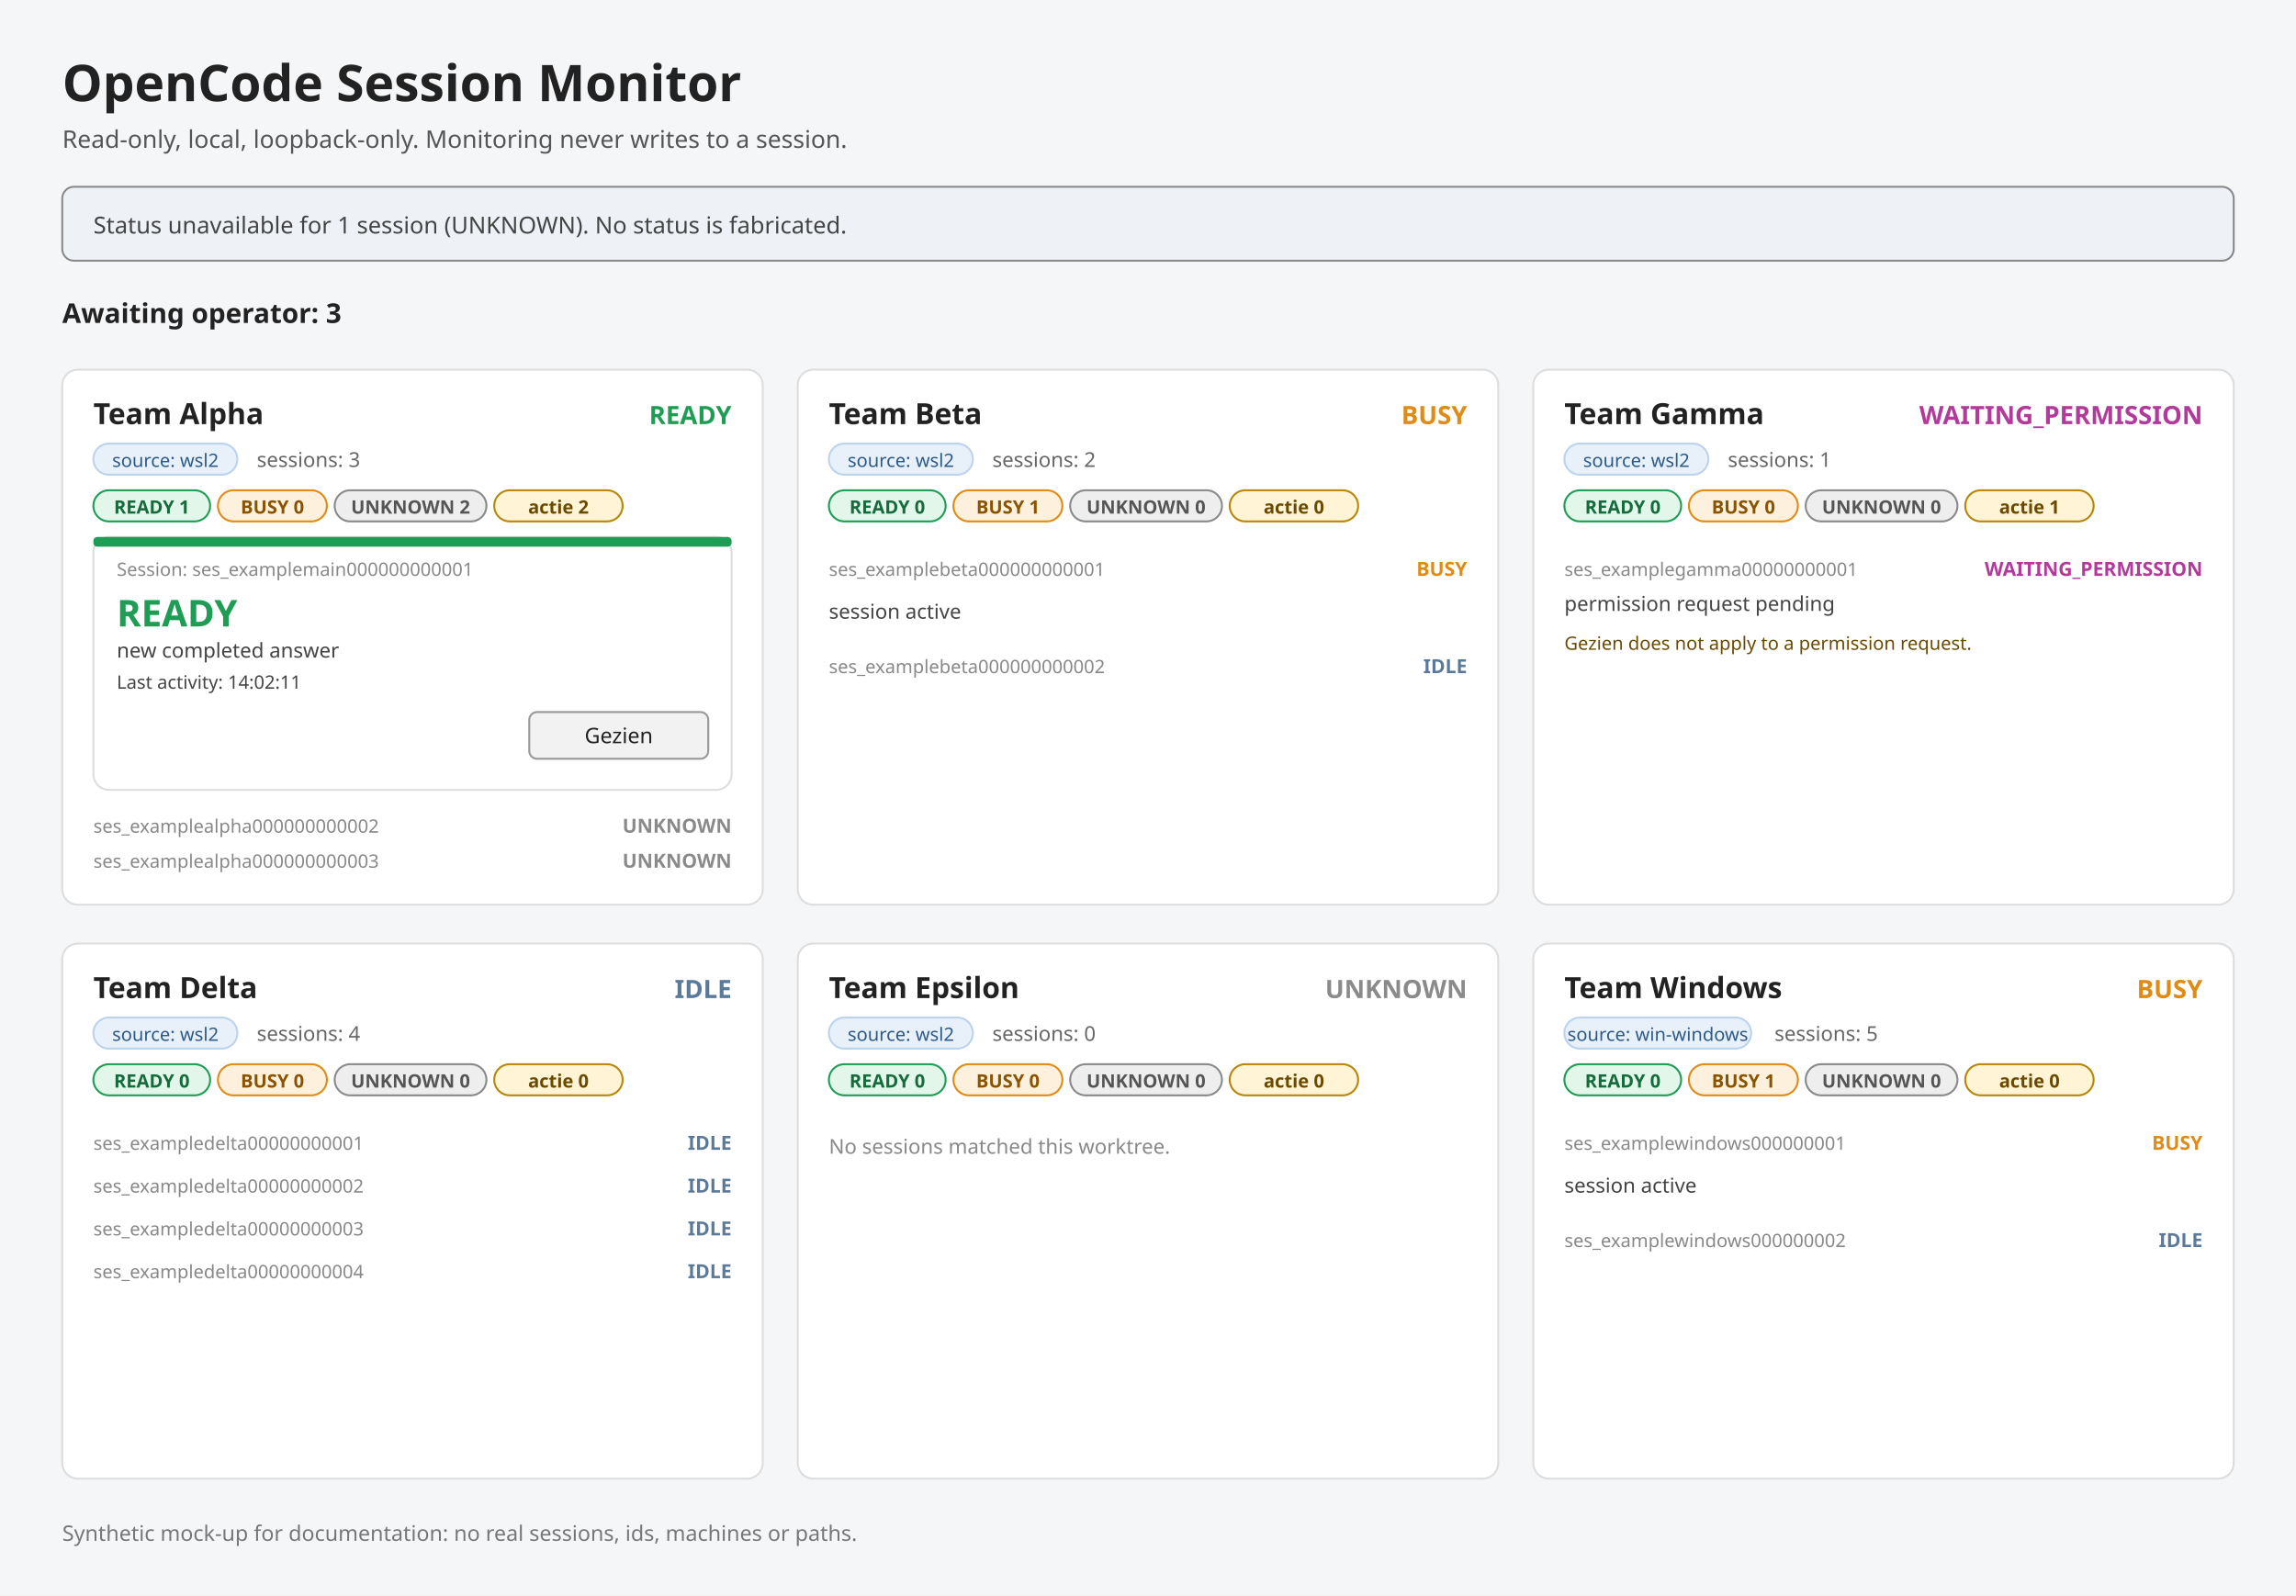
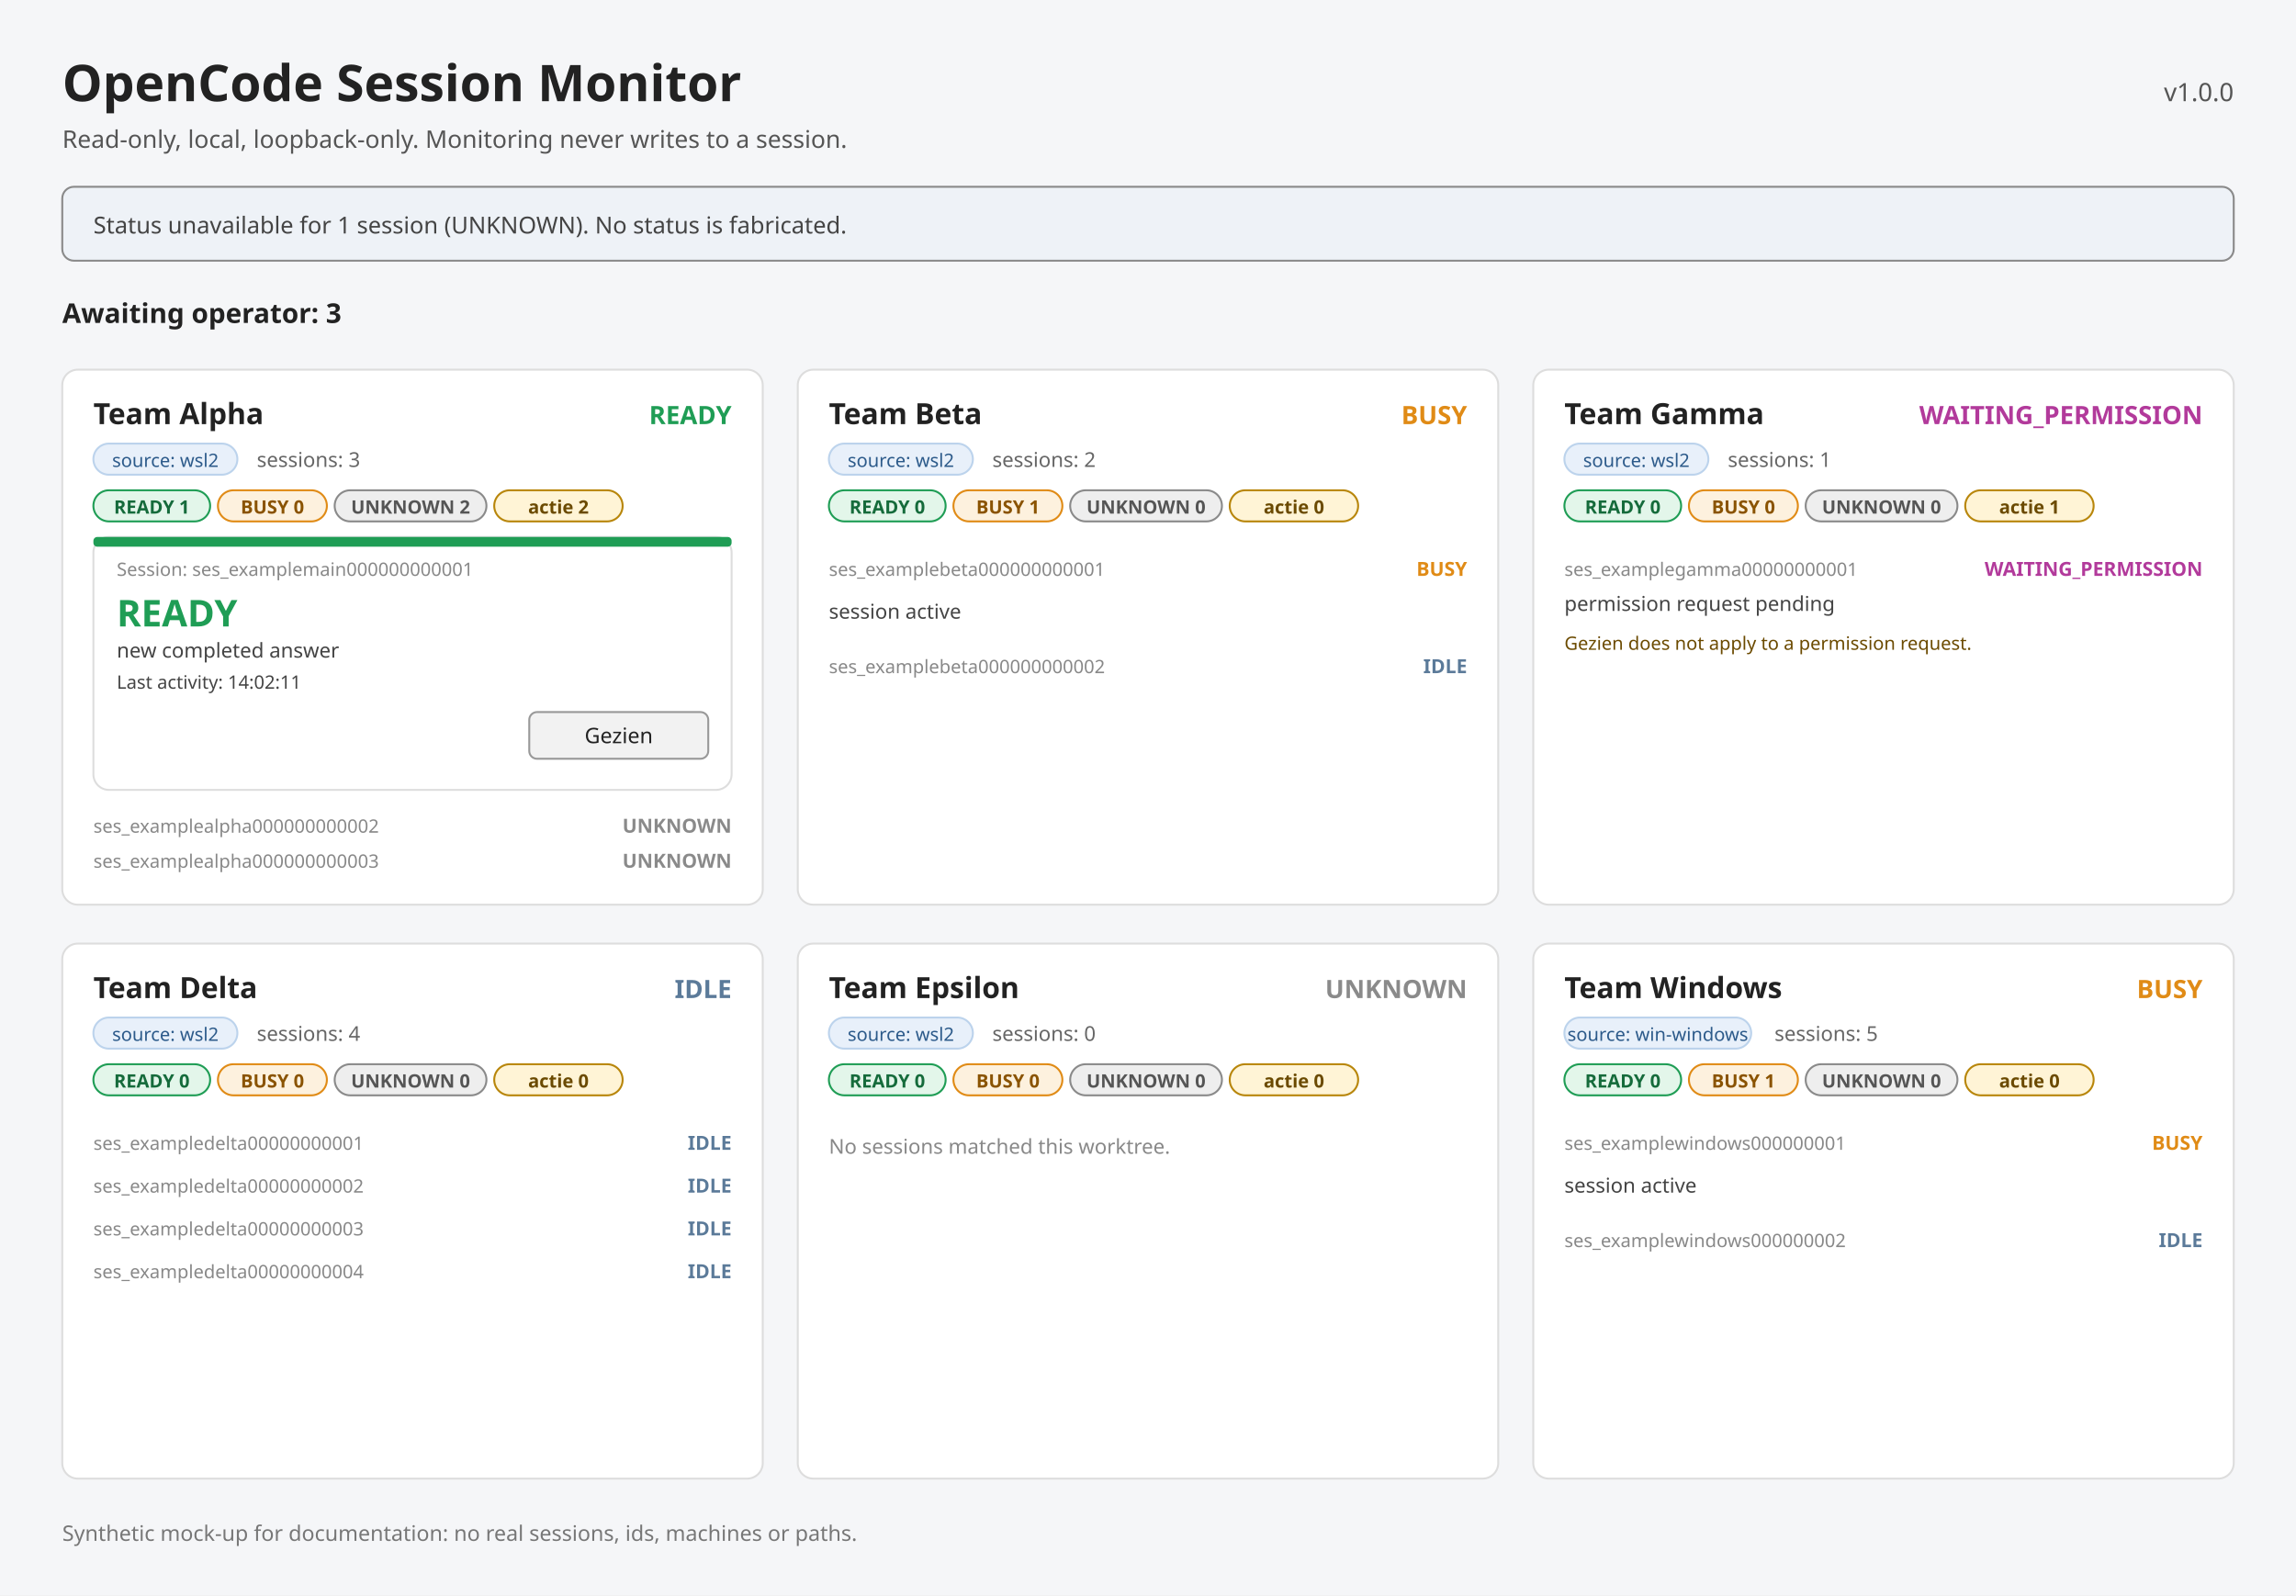
<svg xmlns="http://www.w3.org/2000/svg" width="1180" height="820" viewBox="0 0 1180 820" role="img" aria-labelledby="title desc">
  <rect x="0" y="0" width="1180" height="820" fill="#f5f6f8" />
  <text x="32" y="52" font-family="sans-serif" font-size="26" font-weight="bold" fill="#222">OpenCode Session Monitor</text>
+   <text x="1148" y="52" text-anchor="end" font-family="sans-serif" font-size="13" fill="#555">v1.0.0</text>
  <text x="32" y="76" font-family="sans-serif" font-size="12.5" fill="#555">Read-only, local, loopback-only. Monitoring never writes to a session.</text>
  <rect x="32" y="96" width="1116" height="38" rx="6" fill="#eef2f7" stroke="#8a8a8a" />
  <text x="48" y="120" font-family="sans-serif" font-size="12" fill="#444">Status unavailable for 1 session (UNKNOWN). No status is fabricated.</text>
  <text x="32" y="166" font-family="sans-serif" font-size="14" font-weight="bold" fill="#222">Awaiting operator: 3</text>
  <rect x="32" y="190" width="360" height="275" rx="8" fill="#fff" stroke="#ddd" />
  <text x="48" y="218" font-family="sans-serif" font-size="15" font-weight="bold" fill="#222">Team Alpha</text>
  <text x="376" y="218" text-anchor="end" font-family="sans-serif" font-size="13" font-weight="bold" fill="#1f9d55">READY</text>
  <rect x="48" y="228" width="74" height="16" rx="8" fill="#e8f0fa" stroke="#bcd3ec" />
  <text x="85" y="240" text-anchor="middle" font-family="sans-serif" font-size="9.5" fill="#2c5a8a">source: wsl2</text>
  <text x="132" y="240" font-family="sans-serif" font-size="10.5" fill="#666">sessions: 3</text>
  <rect x="48" y="252" width="60" height="16" rx="8" fill="#e3f6ea" stroke="#1f9d55" />
  <text x="78" y="264" text-anchor="middle" font-family="sans-serif" font-size="9.5" font-weight="bold" fill="#156b3b">READY 1</text>
  <rect x="112" y="252" width="56" height="16" rx="8" fill="#fdf1de" stroke="#e08b16" />
  <text x="140" y="264" text-anchor="middle" font-family="sans-serif" font-size="9.5" font-weight="bold" fill="#8a5300">BUSY 0</text>
  <rect x="172" y="252" width="78" height="16" rx="8" fill="#eee" stroke="#8a8a8a" />
  <text x="211" y="264" text-anchor="middle" font-family="sans-serif" font-size="9.5" font-weight="bold" fill="#555">UNKNOWN 2</text>
  <rect x="254" y="252" width="66" height="16" rx="8" fill="#fff4d6" stroke="#b8860b" />
  <text x="287" y="264" text-anchor="middle" font-family="sans-serif" font-size="9.5" font-weight="bold" fill="#6b4a00">actie 2</text>
  <rect x="48" y="276" width="328" height="130" rx="8" fill="#fff" stroke="#ddd" />
  <rect x="48" y="276" width="328" height="5" rx="2" fill="#1f9d55" />
  <text x="60" y="296" font-family="sans-serif" font-size="9.5" fill="#888">Session: ses_examplemain000000000001</text>
  <text x="60" y="322" font-family="sans-serif" font-size="19" font-weight="bold" fill="#1f9d55">READY</text>
  <text x="60" y="338" font-family="sans-serif" font-size="10.5" fill="#444">new completed answer</text>
  <text x="60" y="354" font-family="sans-serif" font-size="9.5" fill="#444">Last activity: 14:02:11</text>
  <rect x="272" y="366" width="92" height="24" rx="4" fill="#f2f2f2" stroke="#999" />
  <text x="318" y="382" text-anchor="middle" font-family="sans-serif" font-size="11" fill="#222">Gezien</text>
  <text x="48" y="428" font-family="sans-serif" font-size="9.5" fill="#888">ses_examplealpha000000000002</text>
  <text x="376" y="428" text-anchor="end" font-family="sans-serif" font-size="10" font-weight="bold" fill="#8a8a8a">UNKNOWN</text>
  <text x="48" y="446" font-family="sans-serif" font-size="9.5" fill="#888">ses_examplealpha000000000003</text>
  <text x="376" y="446" text-anchor="end" font-family="sans-serif" font-size="10" font-weight="bold" fill="#8a8a8a">UNKNOWN</text>
  <rect x="410" y="190" width="360" height="275" rx="8" fill="#fff" stroke="#ddd" />
  <text x="426" y="218" font-family="sans-serif" font-size="15" font-weight="bold" fill="#222">Team Beta</text>
  <text x="754" y="218" text-anchor="end" font-family="sans-serif" font-size="13" font-weight="bold" fill="#e08b16">BUSY</text>
  <rect x="426" y="228" width="74" height="16" rx="8" fill="#e8f0fa" stroke="#bcd3ec" />
  <text x="463" y="240" text-anchor="middle" font-family="sans-serif" font-size="9.5" fill="#2c5a8a">source: wsl2</text>
  <text x="510" y="240" font-family="sans-serif" font-size="10.5" fill="#666">sessions: 2</text>
  <rect x="426" y="252" width="60" height="16" rx="8" fill="#e3f6ea" stroke="#1f9d55" />
  <text x="456" y="264" text-anchor="middle" font-family="sans-serif" font-size="9.5" font-weight="bold" fill="#156b3b">READY 0</text>
  <rect x="490" y="252" width="56" height="16" rx="8" fill="#fdf1de" stroke="#e08b16" />
  <text x="518" y="264" text-anchor="middle" font-family="sans-serif" font-size="9.5" font-weight="bold" fill="#8a5300">BUSY 1</text>
  <rect x="550" y="252" width="78" height="16" rx="8" fill="#eee" stroke="#8a8a8a" />
  <text x="589" y="264" text-anchor="middle" font-family="sans-serif" font-size="9.5" font-weight="bold" fill="#555">UNKNOWN 0</text>
  <rect x="632" y="252" width="66" height="16" rx="8" fill="#fff4d6" stroke="#b8860b" />
  <text x="665" y="264" text-anchor="middle" font-family="sans-serif" font-size="9.5" font-weight="bold" fill="#6b4a00">actie 0</text>
  <text x="426" y="296" font-family="sans-serif" font-size="9.5" fill="#888">ses_examplebeta000000000001</text>
  <text x="754" y="296" text-anchor="end" font-family="sans-serif" font-size="10" font-weight="bold" fill="#e08b16">BUSY</text>
  <text x="426" y="318" font-family="sans-serif" font-size="10.5" fill="#444">session active</text>
  <text x="426" y="346" font-family="sans-serif" font-size="9.5" fill="#888">ses_examplebeta000000000002</text>
  <text x="754" y="346" text-anchor="end" font-family="sans-serif" font-size="10" font-weight="bold" fill="#5b7a99">IDLE</text>
  <rect x="788" y="190" width="360" height="275" rx="8" fill="#fff" stroke="#ddd" />
  <text x="804" y="218" font-family="sans-serif" font-size="15" font-weight="bold" fill="#222">Team Gamma</text>
  <text x="1132" y="218" text-anchor="end" font-family="sans-serif" font-size="13" font-weight="bold" fill="#b23a9b">WAITING_PERMISSION</text>
  <rect x="804" y="228" width="74" height="16" rx="8" fill="#e8f0fa" stroke="#bcd3ec" />
  <text x="841" y="240" text-anchor="middle" font-family="sans-serif" font-size="9.5" fill="#2c5a8a">source: wsl2</text>
  <text x="888" y="240" font-family="sans-serif" font-size="10.5" fill="#666">sessions: 1</text>
  <rect x="804" y="252" width="60" height="16" rx="8" fill="#e3f6ea" stroke="#1f9d55" />
  <text x="834" y="264" text-anchor="middle" font-family="sans-serif" font-size="9.5" font-weight="bold" fill="#156b3b">READY 0</text>
  <rect x="868" y="252" width="56" height="16" rx="8" fill="#fdf1de" stroke="#e08b16" />
  <text x="896" y="264" text-anchor="middle" font-family="sans-serif" font-size="9.5" font-weight="bold" fill="#8a5300">BUSY 0</text>
  <rect x="928" y="252" width="78" height="16" rx="8" fill="#eee" stroke="#8a8a8a" />
  <text x="967" y="264" text-anchor="middle" font-family="sans-serif" font-size="9.5" font-weight="bold" fill="#555">UNKNOWN 0</text>
  <rect x="1010" y="252" width="66" height="16" rx="8" fill="#fff4d6" stroke="#b8860b" />
  <text x="1043" y="264" text-anchor="middle" font-family="sans-serif" font-size="9.5" font-weight="bold" fill="#6b4a00">actie 1</text>
  <text x="804" y="296" font-family="sans-serif" font-size="9.5" fill="#888">ses_examplegamma00000000001</text>
  <text x="1132" y="296" text-anchor="end" font-family="sans-serif" font-size="10" font-weight="bold" fill="#b23a9b">WAITING_PERMISSION</text>
  <text x="804" y="314" font-family="sans-serif" font-size="10.5" fill="#444">permission request pending</text>
  <text x="804" y="334" font-family="sans-serif" font-size="9.5" fill="#6b4a00">Gezien does not apply to a permission request.</text>
  <rect x="32" y="485" width="360" height="275" rx="8" fill="#fff" stroke="#ddd" />
  <text x="48" y="513" font-family="sans-serif" font-size="15" font-weight="bold" fill="#222">Team Delta</text>
  <text x="376" y="513" text-anchor="end" font-family="sans-serif" font-size="13" font-weight="bold" fill="#5b7a99">IDLE</text>
  <rect x="48" y="523" width="74" height="16" rx="8" fill="#e8f0fa" stroke="#bcd3ec" />
  <text x="85" y="535" text-anchor="middle" font-family="sans-serif" font-size="9.5" fill="#2c5a8a">source: wsl2</text>
  <text x="132" y="535" font-family="sans-serif" font-size="10.5" fill="#666">sessions: 4</text>
  <rect x="48" y="547" width="60" height="16" rx="8" fill="#e3f6ea" stroke="#1f9d55" />
  <text x="78" y="559" text-anchor="middle" font-family="sans-serif" font-size="9.5" font-weight="bold" fill="#156b3b">READY 0</text>
  <rect x="112" y="547" width="56" height="16" rx="8" fill="#fdf1de" stroke="#e08b16" />
  <text x="140" y="559" text-anchor="middle" font-family="sans-serif" font-size="9.5" font-weight="bold" fill="#8a5300">BUSY 0</text>
  <rect x="172" y="547" width="78" height="16" rx="8" fill="#eee" stroke="#8a8a8a" />
  <text x="211" y="559" text-anchor="middle" font-family="sans-serif" font-size="9.5" font-weight="bold" fill="#555">UNKNOWN 0</text>
  <rect x="254" y="547" width="66" height="16" rx="8" fill="#fff4d6" stroke="#b8860b" />
  <text x="287" y="559" text-anchor="middle" font-family="sans-serif" font-size="9.5" font-weight="bold" fill="#6b4a00">actie 0</text>
  <text x="48" y="591" font-family="sans-serif" font-size="9.5" fill="#888">ses_exampledelta00000000001</text>
  <text x="376" y="591" text-anchor="end" font-family="sans-serif" font-size="10" font-weight="bold" fill="#5b7a99">IDLE</text>
  <text x="48" y="613" font-family="sans-serif" font-size="9.5" fill="#888">ses_exampledelta00000000002</text>
  <text x="376" y="613" text-anchor="end" font-family="sans-serif" font-size="10" font-weight="bold" fill="#5b7a99">IDLE</text>
  <text x="48" y="635" font-family="sans-serif" font-size="9.5" fill="#888">ses_exampledelta00000000003</text>
  <text x="376" y="635" text-anchor="end" font-family="sans-serif" font-size="10" font-weight="bold" fill="#5b7a99">IDLE</text>
  <text x="48" y="657" font-family="sans-serif" font-size="9.5" fill="#888">ses_exampledelta00000000004</text>
  <text x="376" y="657" text-anchor="end" font-family="sans-serif" font-size="10" font-weight="bold" fill="#5b7a99">IDLE</text>
  <rect x="410" y="485" width="360" height="275" rx="8" fill="#fff" stroke="#ddd" />
  <text x="426" y="513" font-family="sans-serif" font-size="15" font-weight="bold" fill="#222">Team Epsilon</text>
  <text x="754" y="513" text-anchor="end" font-family="sans-serif" font-size="13" font-weight="bold" fill="#8a8a8a">UNKNOWN</text>
  <rect x="426" y="523" width="74" height="16" rx="8" fill="#e8f0fa" stroke="#bcd3ec" />
  <text x="463" y="535" text-anchor="middle" font-family="sans-serif" font-size="9.5" fill="#2c5a8a">source: wsl2</text>
  <text x="510" y="535" font-family="sans-serif" font-size="10.5" fill="#666">sessions: 0</text>
  <rect x="426" y="547" width="60" height="16" rx="8" fill="#e3f6ea" stroke="#1f9d55" />
  <text x="456" y="559" text-anchor="middle" font-family="sans-serif" font-size="9.5" font-weight="bold" fill="#156b3b">READY 0</text>
  <rect x="490" y="547" width="56" height="16" rx="8" fill="#fdf1de" stroke="#e08b16" />
  <text x="518" y="559" text-anchor="middle" font-family="sans-serif" font-size="9.5" font-weight="bold" fill="#8a5300">BUSY 0</text>
  <rect x="550" y="547" width="78" height="16" rx="8" fill="#eee" stroke="#8a8a8a" />
  <text x="589" y="559" text-anchor="middle" font-family="sans-serif" font-size="9.5" font-weight="bold" fill="#555">UNKNOWN 0</text>
  <rect x="632" y="547" width="66" height="16" rx="8" fill="#fff4d6" stroke="#b8860b" />
  <text x="665" y="559" text-anchor="middle" font-family="sans-serif" font-size="9.5" font-weight="bold" fill="#6b4a00">actie 0</text>
  <text x="426" y="593" font-family="sans-serif" font-size="10.5" fill="#888">No sessions matched this worktree.</text>
  <rect x="788" y="485" width="360" height="275" rx="8" fill="#fff" stroke="#ddd" />
  <text x="804" y="513" font-family="sans-serif" font-size="15" font-weight="bold" fill="#222">Team Windows</text>
  <text x="1132" y="513" text-anchor="end" font-family="sans-serif" font-size="13" font-weight="bold" fill="#e08b16">BUSY</text>
  <rect x="804" y="523" width="96" height="16" rx="8" fill="#e8f0fa" stroke="#bcd3ec" />
  <text x="852" y="535" text-anchor="middle" font-family="sans-serif" font-size="9.5" fill="#2c5a8a">source: win-windows</text>
  <text x="912" y="535" font-family="sans-serif" font-size="10.5" fill="#666">sessions: 5</text>
  <rect x="804" y="547" width="60" height="16" rx="8" fill="#e3f6ea" stroke="#1f9d55" />
  <text x="834" y="559" text-anchor="middle" font-family="sans-serif" font-size="9.5" font-weight="bold" fill="#156b3b">READY 0</text>
  <rect x="868" y="547" width="56" height="16" rx="8" fill="#fdf1de" stroke="#e08b16" />
  <text x="896" y="559" text-anchor="middle" font-family="sans-serif" font-size="9.5" font-weight="bold" fill="#8a5300">BUSY 1</text>
  <rect x="928" y="547" width="78" height="16" rx="8" fill="#eee" stroke="#8a8a8a" />
  <text x="967" y="559" text-anchor="middle" font-family="sans-serif" font-size="9.5" font-weight="bold" fill="#555">UNKNOWN 0</text>
  <rect x="1010" y="547" width="66" height="16" rx="8" fill="#fff4d6" stroke="#b8860b" />
  <text x="1043" y="559" text-anchor="middle" font-family="sans-serif" font-size="9.5" font-weight="bold" fill="#6b4a00">actie 0</text>
  <text x="804" y="591" font-family="sans-serif" font-size="9.5" fill="#888">ses_examplewindows000000001</text>
  <text x="1132" y="591" text-anchor="end" font-family="sans-serif" font-size="10" font-weight="bold" fill="#e08b16">BUSY</text>
  <text x="804" y="613" font-family="sans-serif" font-size="10.5" fill="#444">session active</text>
  <text x="804" y="641" font-family="sans-serif" font-size="9.5" fill="#888">ses_examplewindows000000002</text>
  <text x="1132" y="641" text-anchor="end" font-family="sans-serif" font-size="10" font-weight="bold" fill="#5b7a99">IDLE</text>
  <text x="32" y="792" font-family="sans-serif" font-size="11" fill="#777">Synthetic mock-up for documentation: no real sessions, ids, machines or paths.</text>
</svg>
